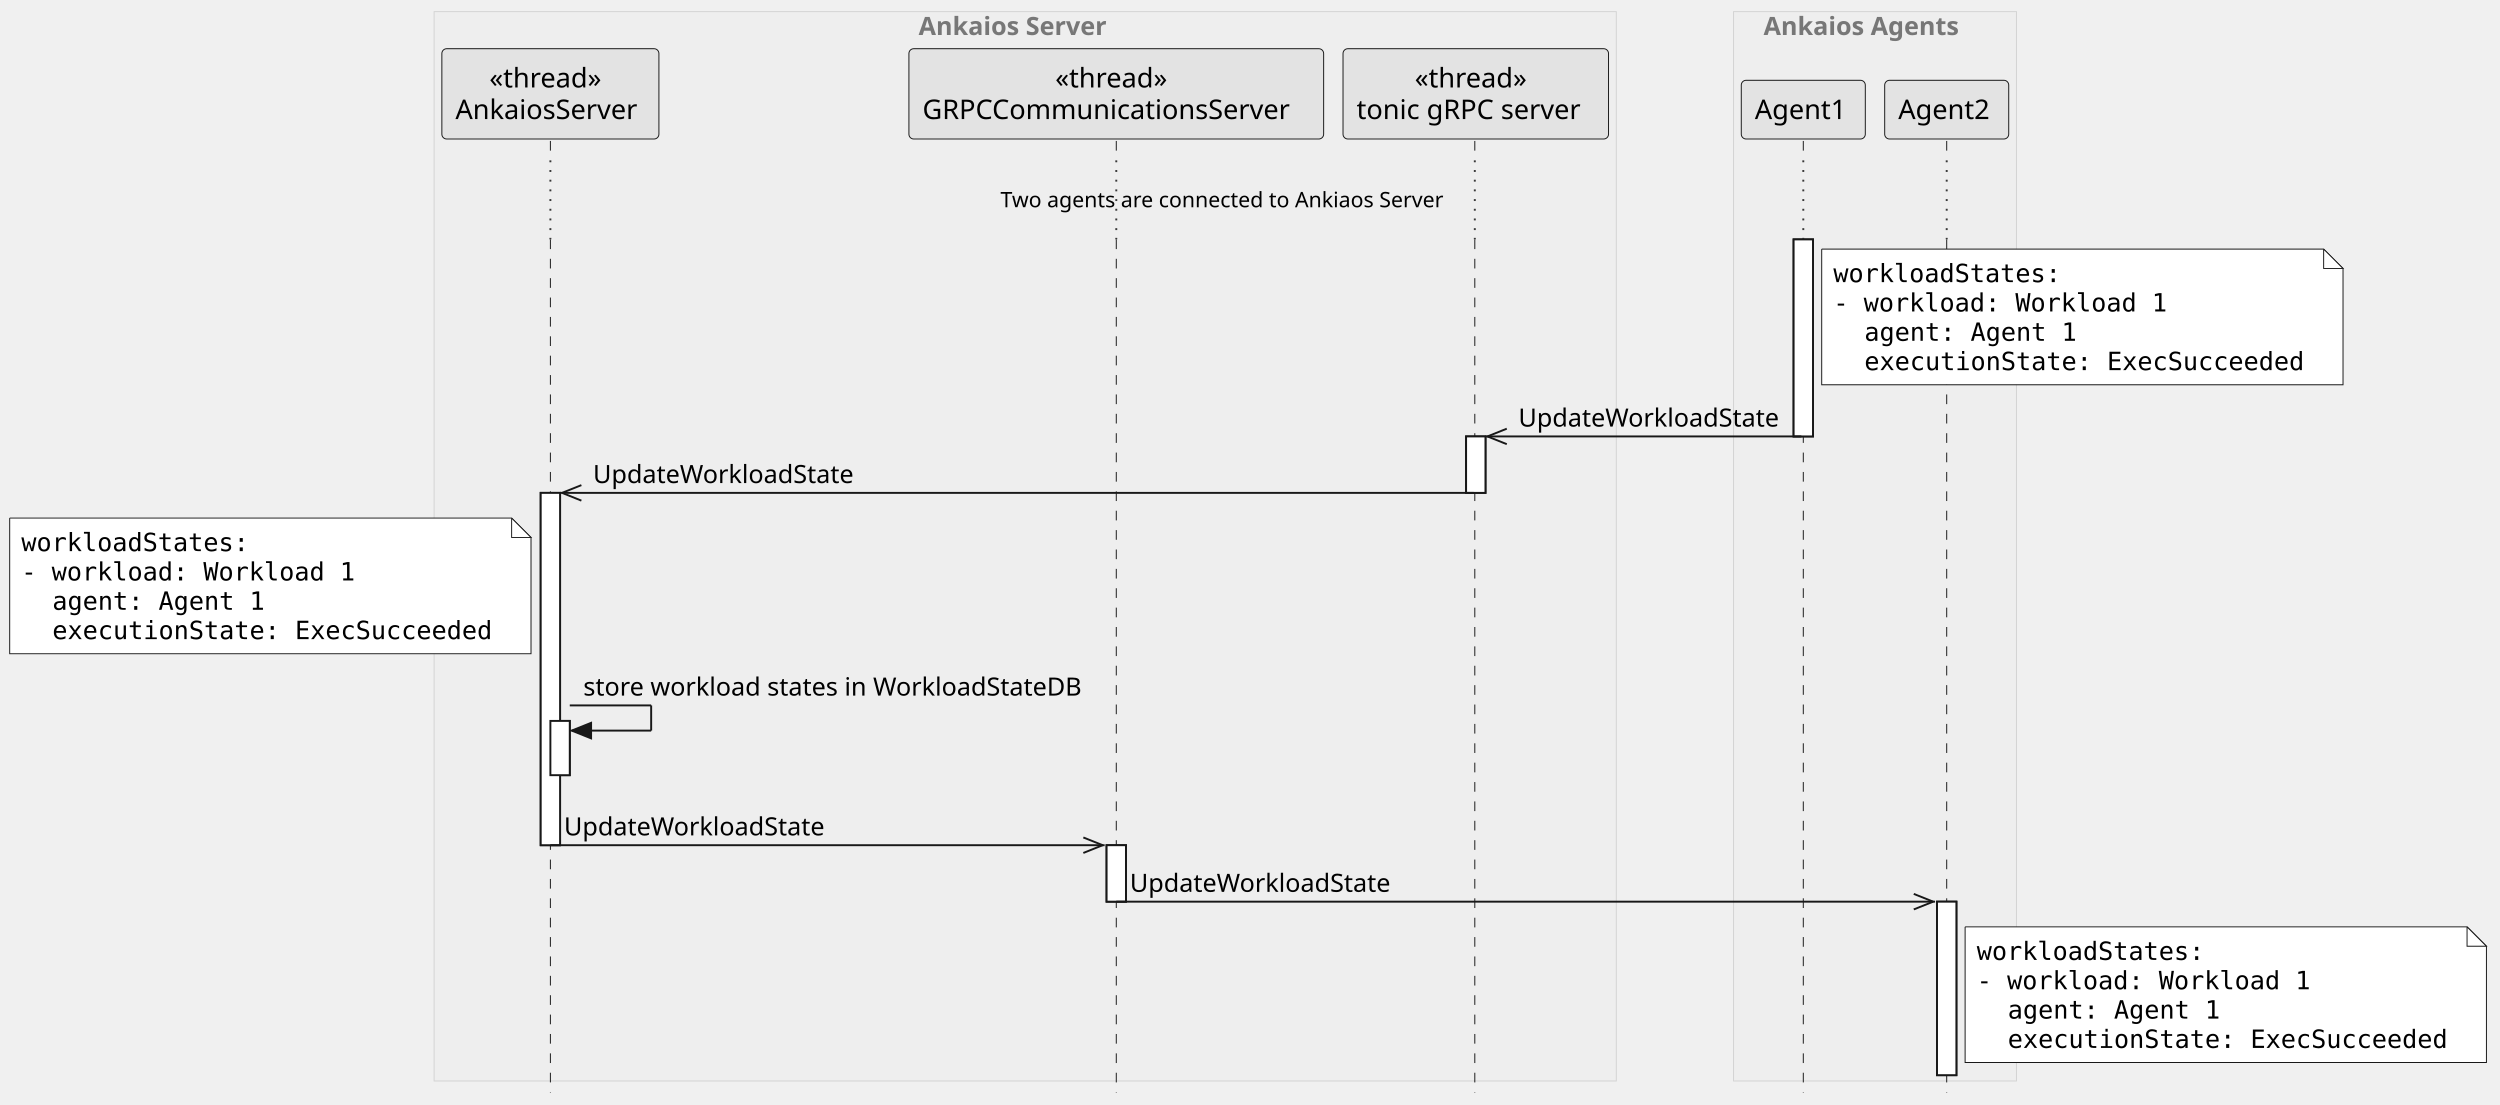
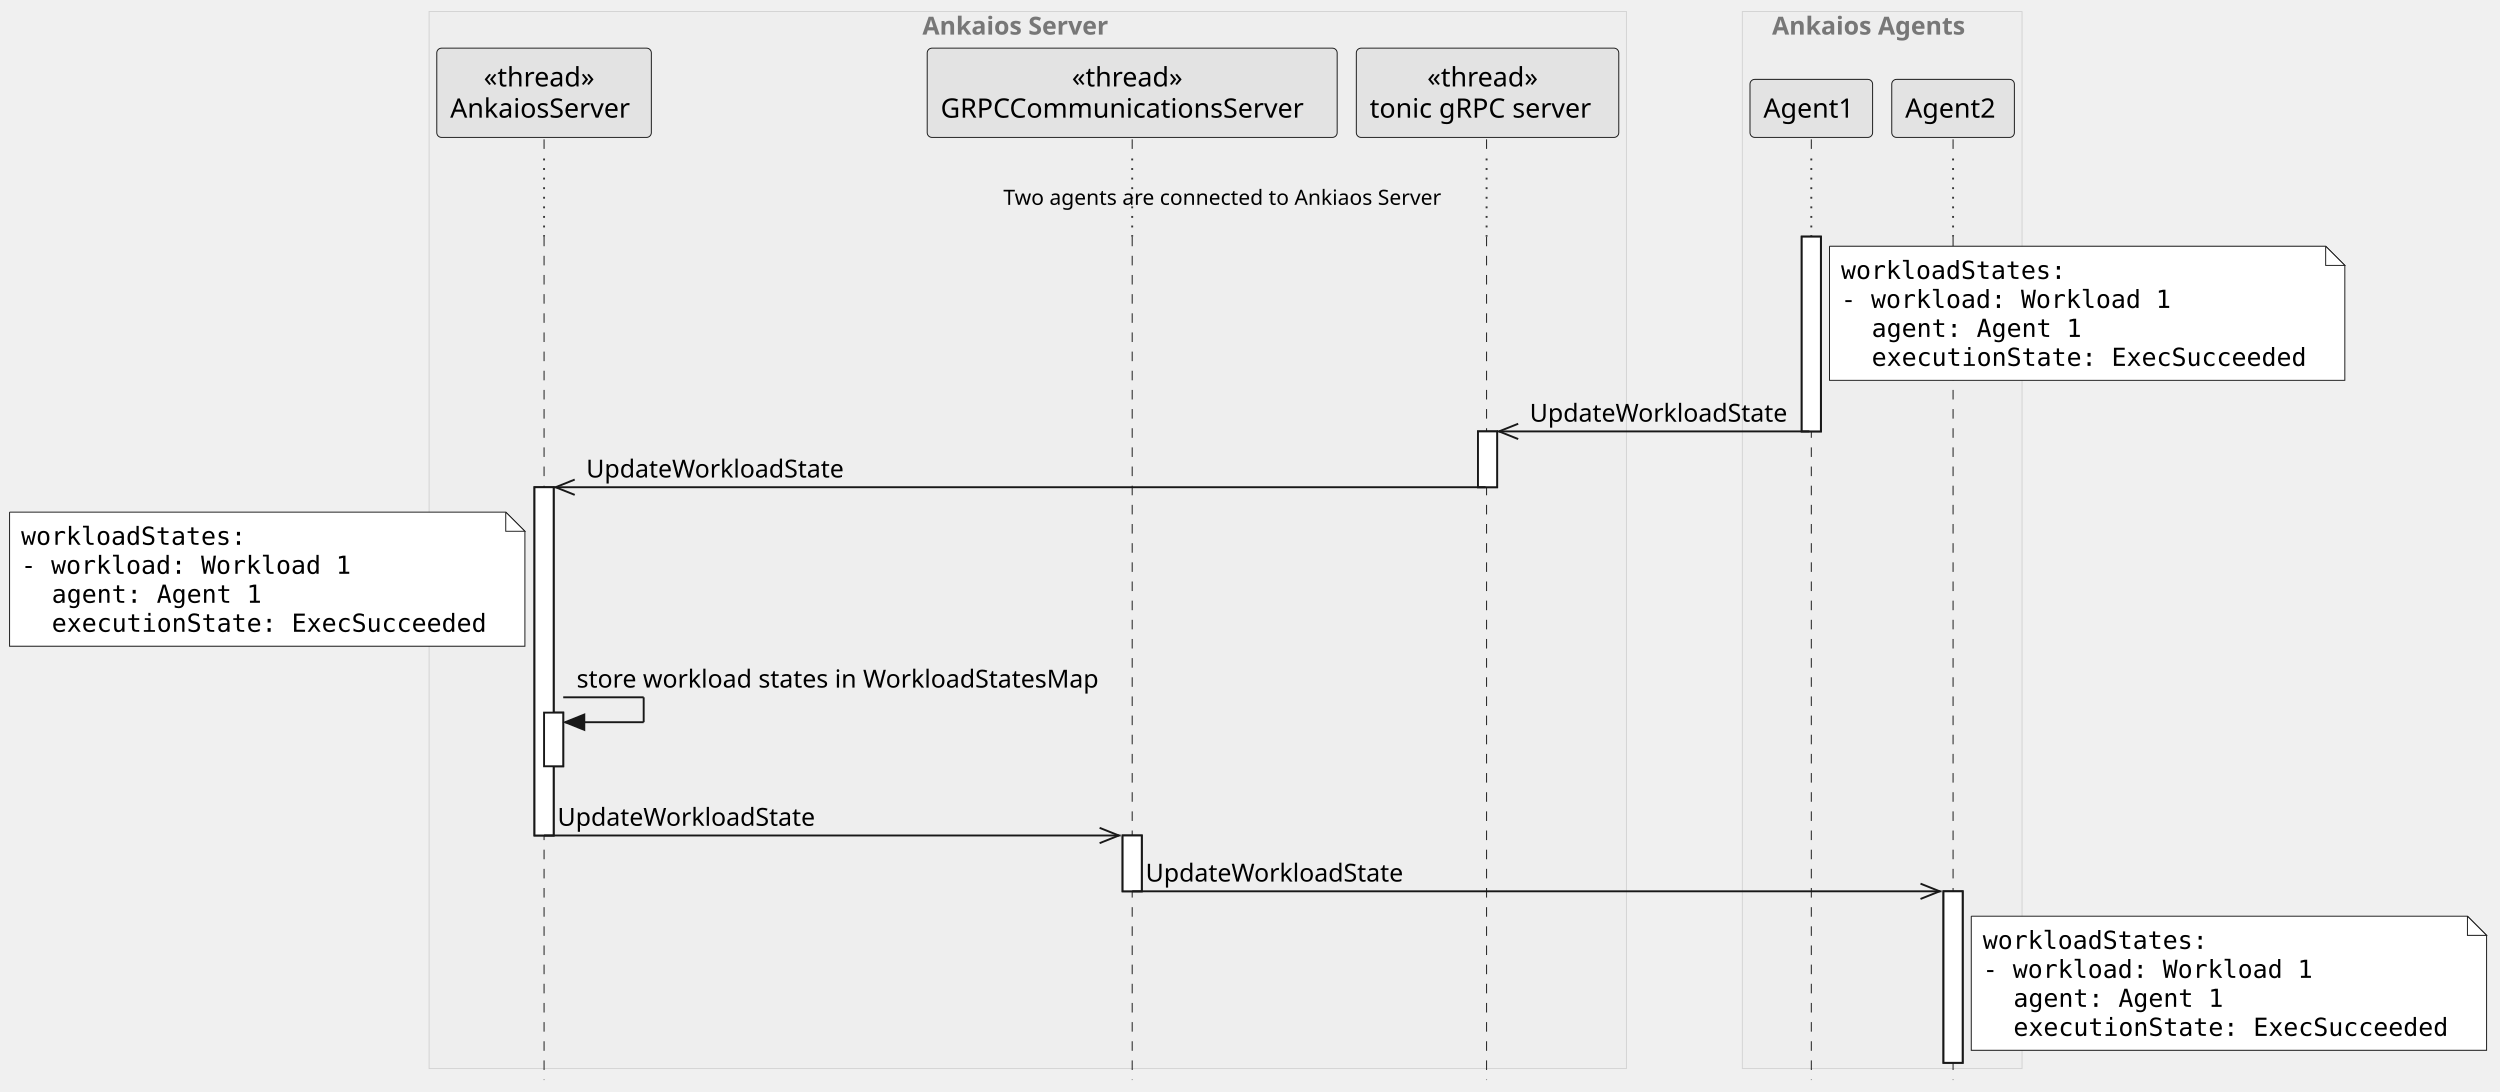
- <svg xmlns="http://www.w3.org/2000/svg" contentStyleType="text/css" height="570px" preserveAspectRatio="none" style="width:1290px;height:570px;background:#FFFFFF;" version="1.1" viewBox="0 0 1290 570" width="1290px" zoomAndPan="magnify">
+ <svg xmlns="http://www.w3.org/2000/svg" contentStyleType="text/css" height="570px" preserveAspectRatio="none" style="width:1305px;height:570px;background:#FFFFFF;" version="1.1" viewBox="0 0 1305 570" width="1305px" zoomAndPan="magnify">
  <defs />
  <g>
-     <rect fill="#EEEEEE" height="551.789" style="stroke:#D3D3D3;stroke-width:0.5;" width="610" x="224" y="6" />
-     <text fill="#777777" font-family="sans-serif" font-size="13" font-weight="bold" lengthAdjust="spacing" textLength="110" x="474" y="18.067">Ankaios Server</text>
-     <rect fill="#EEEEEE" height="551.789" style="stroke:#D3D3D3;stroke-width:0.5;" width="146" x="894.5" y="6" />
-     <text fill="#777777" font-family="sans-serif" font-size="13" font-weight="bold" lengthAdjust="spacing" textLength="115" x="910" y="18.067">Ankaios Agents</text>
+     <rect fill="#EEEEEE" height="551.789" style="stroke:#D3D3D3;stroke-width:0.5;" width="625" x="224" y="6" />
+     <text fill="#777777" font-family="sans-serif" font-size="13" font-weight="bold" lengthAdjust="spacing" textLength="110" x="481.5" y="18.067">Ankaios Server</text>
+     <rect fill="#EEEEEE" height="551.789" style="stroke:#D3D3D3;stroke-width:0.5;" width="146" x="909.5" y="6" />
+     <text fill="#777777" font-family="sans-serif" font-size="13" font-weight="bold" lengthAdjust="spacing" textLength="115" x="925" y="18.067">Ankaios Agents</text>
    <rect fill="#FFFFFF" height="181.797" style="stroke:#181818;stroke-width:1.0;" width="10" x="279" y="254.328" />
    <rect fill="#FFFFFF" height="28" style="stroke:#181818;stroke-width:1.0;" width="10" x="284" y="371.992" />
-     <rect fill="#FFFFFF" height="29.133" style="stroke:#181818;stroke-width:1.0;" width="10" x="571" y="436.125" />
-     <rect fill="#FFFFFF" height="29.133" style="stroke:#181818;stroke-width:1.0;" width="10" x="756.5" y="225.195" />
-     <rect fill="#FFFFFF" height="101.664" style="stroke:#181818;stroke-width:1.0;" width="10" x="925.5" y="123.531" />
-     <rect fill="#FFFFFF" height="89.531" style="stroke:#181818;stroke-width:1.0;" width="10" x="999.5" y="465.258" />
+     <rect fill="#FFFFFF" height="29.133" style="stroke:#181818;stroke-width:1.0;" width="10" x="586" y="436.125" />
+     <rect fill="#FFFFFF" height="29.133" style="stroke:#181818;stroke-width:1.0;" width="10" x="771.5" y="225.195" />
+     <rect fill="#FFFFFF" height="101.664" style="stroke:#181818;stroke-width:1.0;" width="10" x="940.5" y="123.531" />
+     <rect fill="#FFFFFF" height="89.531" style="stroke:#181818;stroke-width:1.0;" width="10" x="1014.5" y="465.258" />
    <line style="stroke:#181818;stroke-width:0.5;stroke-dasharray:5.0,5.0;" x1="284" x2="284" y1="72.727" y2="82.727" />
    <line style="stroke:#383838;stroke-width:1.0;stroke-dasharray:1.0,4.0;" x1="284" x2="284" y1="82.727" y2="123.531" />
    <line style="stroke:#181818;stroke-width:0.5;stroke-dasharray:5.0,5.0;" x1="284" x2="284" y1="123.531" y2="563.789" />
-     <line style="stroke:#181818;stroke-width:0.5;stroke-dasharray:5.0,5.0;" x1="576" x2="576" y1="72.727" y2="82.727" />
-     <line style="stroke:#383838;stroke-width:1.0;stroke-dasharray:1.0,4.0;" x1="576" x2="576" y1="82.727" y2="123.531" />
-     <line style="stroke:#181818;stroke-width:0.5;stroke-dasharray:5.0,5.0;" x1="576" x2="576" y1="123.531" y2="563.789" />
-     <line style="stroke:#181818;stroke-width:0.5;stroke-dasharray:5.0,5.0;" x1="761" x2="761" y1="72.727" y2="82.727" />
-     <line style="stroke:#383838;stroke-width:1.0;stroke-dasharray:1.0,4.0;" x1="761" x2="761" y1="82.727" y2="123.531" />
-     <line style="stroke:#181818;stroke-width:0.5;stroke-dasharray:5.0,5.0;" x1="761" x2="761" y1="123.531" y2="563.789" />
-     <line style="stroke:#181818;stroke-width:0.5;stroke-dasharray:5.0,5.0;" x1="930.5" x2="930.5" y1="72.727" y2="82.727" />
-     <line style="stroke:#383838;stroke-width:1.0;stroke-dasharray:1.0,4.0;" x1="930.5" x2="930.5" y1="82.727" y2="123.531" />
-     <line style="stroke:#181818;stroke-width:0.5;stroke-dasharray:5.0,5.0;" x1="930.5" x2="930.5" y1="123.531" y2="563.789" />
-     <line style="stroke:#181818;stroke-width:0.5;stroke-dasharray:5.0,5.0;" x1="1004.5" x2="1004.5" y1="72.727" y2="82.727" />
-     <line style="stroke:#383838;stroke-width:1.0;stroke-dasharray:1.0,4.0;" x1="1004.5" x2="1004.5" y1="82.727" y2="123.531" />
-     <line style="stroke:#181818;stroke-width:0.5;stroke-dasharray:5.0,5.0;" x1="1004.5" x2="1004.5" y1="123.531" y2="563.789" />
+     <line style="stroke:#181818;stroke-width:0.5;stroke-dasharray:5.0,5.0;" x1="591" x2="591" y1="72.727" y2="82.727" />
+     <line style="stroke:#383838;stroke-width:1.0;stroke-dasharray:1.0,4.0;" x1="591" x2="591" y1="82.727" y2="123.531" />
+     <line style="stroke:#181818;stroke-width:0.5;stroke-dasharray:5.0,5.0;" x1="591" x2="591" y1="123.531" y2="563.789" />
+     <line style="stroke:#181818;stroke-width:0.5;stroke-dasharray:5.0,5.0;" x1="776" x2="776" y1="72.727" y2="82.727" />
+     <line style="stroke:#383838;stroke-width:1.0;stroke-dasharray:1.0,4.0;" x1="776" x2="776" y1="82.727" y2="123.531" />
+     <line style="stroke:#181818;stroke-width:0.5;stroke-dasharray:5.0,5.0;" x1="776" x2="776" y1="123.531" y2="563.789" />
+     <line style="stroke:#181818;stroke-width:0.5;stroke-dasharray:5.0,5.0;" x1="945.5" x2="945.5" y1="72.727" y2="82.727" />
+     <line style="stroke:#383838;stroke-width:1.0;stroke-dasharray:1.0,4.0;" x1="945.5" x2="945.5" y1="82.727" y2="123.531" />
+     <line style="stroke:#181818;stroke-width:0.5;stroke-dasharray:5.0,5.0;" x1="945.5" x2="945.5" y1="123.531" y2="563.789" />
+     <line style="stroke:#181818;stroke-width:0.5;stroke-dasharray:5.0,5.0;" x1="1019.5" x2="1019.5" y1="72.727" y2="82.727" />
+     <line style="stroke:#383838;stroke-width:1.0;stroke-dasharray:1.0,4.0;" x1="1019.5" x2="1019.5" y1="82.727" y2="123.531" />
+     <line style="stroke:#181818;stroke-width:0.5;stroke-dasharray:5.0,5.0;" x1="1019.5" x2="1019.5" y1="123.531" y2="563.789" />
    <rect fill="#E3E3E3" height="46.594" rx="2.5" ry="2.5" style="stroke:#181818;stroke-width:0.5;" width="112" x="228" y="25.133" />
    <text fill="#000000" font-family="sans-serif" font-size="14" lengthAdjust="spacing" textLength="63" x="252.5" y="45.128">«thread»</text>
    <text fill="#000000" font-family="sans-serif" font-size="14" lengthAdjust="spacing" textLength="98" x="235" y="61.425">AnkaiosServer</text>
-     <rect fill="#E3E3E3" height="46.594" rx="2.5" ry="2.5" style="stroke:#181818;stroke-width:0.5;" width="214" x="469" y="25.133" />
-     <text fill="#000000" font-family="sans-serif" font-size="14" lengthAdjust="spacing" textLength="63" x="544.5" y="45.128">«thread»</text>
-     <text fill="#000000" font-family="sans-serif" font-size="14" lengthAdjust="spacing" textLength="200" x="476" y="61.425">GRPCCommunicationsServer</text>
-     <rect fill="#E3E3E3" height="46.594" rx="2.5" ry="2.5" style="stroke:#181818;stroke-width:0.5;" width="137" x="693" y="25.133" />
-     <text fill="#000000" font-family="sans-serif" font-size="14" lengthAdjust="spacing" textLength="63" x="730" y="45.128">«thread»</text>
-     <text fill="#000000" font-family="sans-serif" font-size="14" lengthAdjust="spacing" textLength="123" x="700" y="61.425">tonic gRPC server</text>
-     <rect fill="#E3E3E3" height="30.297" rx="2.5" ry="2.5" style="stroke:#181818;stroke-width:0.5;" width="64" x="898.5" y="41.43" />
-     <text fill="#000000" font-family="sans-serif" font-size="14" lengthAdjust="spacing" textLength="50" x="905.5" y="61.425">Agent1</text>
-     <rect fill="#E3E3E3" height="30.297" rx="2.5" ry="2.5" style="stroke:#181818;stroke-width:0.5;" width="64" x="972.5" y="41.43" />
-     <text fill="#000000" font-family="sans-serif" font-size="14" lengthAdjust="spacing" textLength="50" x="979.5" y="61.425">Agent2</text>
+     <rect fill="#E3E3E3" height="46.594" rx="2.5" ry="2.5" style="stroke:#181818;stroke-width:0.5;" width="214" x="484" y="25.133" />
+     <text fill="#000000" font-family="sans-serif" font-size="14" lengthAdjust="spacing" textLength="63" x="559.5" y="45.128">«thread»</text>
+     <text fill="#000000" font-family="sans-serif" font-size="14" lengthAdjust="spacing" textLength="200" x="491" y="61.425">GRPCCommunicationsServer</text>
+     <rect fill="#E3E3E3" height="46.594" rx="2.5" ry="2.5" style="stroke:#181818;stroke-width:0.5;" width="137" x="708" y="25.133" />
+     <text fill="#000000" font-family="sans-serif" font-size="14" lengthAdjust="spacing" textLength="63" x="745" y="45.128">«thread»</text>
+     <text fill="#000000" font-family="sans-serif" font-size="14" lengthAdjust="spacing" textLength="123" x="715" y="61.425">tonic gRPC server</text>
+     <rect fill="#E3E3E3" height="30.297" rx="2.5" ry="2.5" style="stroke:#181818;stroke-width:0.5;" width="64" x="913.5" y="41.43" />
+     <text fill="#000000" font-family="sans-serif" font-size="14" lengthAdjust="spacing" textLength="50" x="920.5" y="61.425">Agent1</text>
+     <rect fill="#E3E3E3" height="30.297" rx="2.5" ry="2.5" style="stroke:#181818;stroke-width:0.5;" width="64" x="987.5" y="41.43" />
+     <text fill="#000000" font-family="sans-serif" font-size="14" lengthAdjust="spacing" textLength="50" x="994.5" y="61.425">Agent2</text>
    <rect fill="#FFFFFF" height="181.797" style="stroke:#181818;stroke-width:1.0;" width="10" x="279" y="254.328" />
    <rect fill="#FFFFFF" height="28" style="stroke:#181818;stroke-width:1.0;" width="10" x="284" y="371.992" />
-     <rect fill="#FFFFFF" height="29.133" style="stroke:#181818;stroke-width:1.0;" width="10" x="571" y="436.125" />
-     <rect fill="#FFFFFF" height="29.133" style="stroke:#181818;stroke-width:1.0;" width="10" x="756.5" y="225.195" />
-     <rect fill="#FFFFFF" height="101.664" style="stroke:#181818;stroke-width:1.0;" width="10" x="925.5" y="123.531" />
-     <rect fill="#FFFFFF" height="89.531" style="stroke:#181818;stroke-width:1.0;" width="10" x="999.5" y="465.258" />
-     <text fill="#000000" font-family="sans-serif" font-size="11" lengthAdjust="spacing" textLength="256" x="516.25" y="106.937">Two agents are connected to Ankiaos Server</text>
-     <path d="M940,128.531 L940,198.531 L1209,198.531 L1209,138.531 L1199,128.531 L940,128.531 " fill="#FFFFFF" style="stroke:#181818;stroke-width:0.5;" />
-     <path d="M1199,128.531 L1199,138.531 L1209,138.531 L1199,128.531 " fill="#FFFFFF" style="stroke:#181818;stroke-width:0.5;" />
-     <text fill="#000000" font-family="monospace" font-size="13" lengthAdjust="spacing" textLength="120" x="946" y="145.598">workloadStates:</text>
-     <text fill="#000000" font-family="monospace" font-size="13" lengthAdjust="spacing" textLength="176" x="946" y="160.731">- workload: Workload 1</text>
-     <text fill="#000000" font-family="monospace" font-size="13" lengthAdjust="spacing" textLength="112" x="962" y="175.864">agent: Agent 1</text>
-     <text fill="#000000" font-family="monospace" font-size="13" lengthAdjust="spacing" textLength="232" x="962" y="190.997">executionState: ExecSucceeded</text>
-     <line style="stroke:#181818;stroke-width:1.0;" x1="767.5" x2="777.5" y1="225.195" y2="221.195" />
-     <line style="stroke:#181818;stroke-width:1.0;" x1="767.5" x2="777.5" y1="225.195" y2="229.195" />
-     <line style="stroke:#181818;stroke-width:1.0;" x1="766.5" x2="929.5" y1="225.195" y2="225.195" />
-     <text fill="#000000" font-family="sans-serif" font-size="13" lengthAdjust="spacing" textLength="140" x="783.5" y="220.129">UpdateWorkloadState</text>
+     <rect fill="#FFFFFF" height="29.133" style="stroke:#181818;stroke-width:1.0;" width="10" x="586" y="436.125" />
+     <rect fill="#FFFFFF" height="29.133" style="stroke:#181818;stroke-width:1.0;" width="10" x="771.5" y="225.195" />
+     <rect fill="#FFFFFF" height="101.664" style="stroke:#181818;stroke-width:1.0;" width="10" x="940.5" y="123.531" />
+     <rect fill="#FFFFFF" height="89.531" style="stroke:#181818;stroke-width:1.0;" width="10" x="1014.5" y="465.258" />
+     <text fill="#000000" font-family="sans-serif" font-size="11" lengthAdjust="spacing" textLength="256" x="523.75" y="106.937">Two agents are connected to Ankiaos Server</text>
+     <path d="M955,128.531 L955,198.531 L1224,198.531 L1224,138.531 L1214,128.531 L955,128.531 " fill="#FFFFFF" style="stroke:#181818;stroke-width:0.5;" />
+     <path d="M1214,128.531 L1214,138.531 L1224,138.531 L1214,128.531 " fill="#FFFFFF" style="stroke:#181818;stroke-width:0.5;" />
+     <text fill="#000000" font-family="monospace" font-size="13" lengthAdjust="spacing" textLength="120" x="961" y="145.598">workloadStates:</text>
+     <text fill="#000000" font-family="monospace" font-size="13" lengthAdjust="spacing" textLength="176" x="961" y="160.731">- workload: Workload 1</text>
+     <text fill="#000000" font-family="monospace" font-size="13" lengthAdjust="spacing" textLength="112" x="977" y="175.864">agent: Agent 1</text>
+     <text fill="#000000" font-family="monospace" font-size="13" lengthAdjust="spacing" textLength="232" x="977" y="190.997">executionState: ExecSucceeded</text>
+     <line style="stroke:#181818;stroke-width:1.0;" x1="782.5" x2="792.5" y1="225.195" y2="221.195" />
+     <line style="stroke:#181818;stroke-width:1.0;" x1="782.5" x2="792.5" y1="225.195" y2="229.195" />
+     <line style="stroke:#181818;stroke-width:1.0;" x1="781.5" x2="944.5" y1="225.195" y2="225.195" />
+     <text fill="#000000" font-family="sans-serif" font-size="13" lengthAdjust="spacing" textLength="140" x="798.5" y="220.129">UpdateWorkloadState</text>
    <line style="stroke:#181818;stroke-width:1.0;" x1="290" x2="300" y1="254.328" y2="250.328" />
    <line style="stroke:#181818;stroke-width:1.0;" x1="290" x2="300" y1="254.328" y2="258.328" />
-     <line style="stroke:#181818;stroke-width:1.0;" x1="289" x2="760.5" y1="254.328" y2="254.328" />
+     <line style="stroke:#181818;stroke-width:1.0;" x1="289" x2="775.5" y1="254.328" y2="254.328" />
    <text fill="#000000" font-family="sans-serif" font-size="13" lengthAdjust="spacing" textLength="140" x="306" y="249.262">UpdateWorkloadState</text>
    <path d="M5,267.328 L5,337.328 L274,337.328 L274,277.328 L264,267.328 L5,267.328 " fill="#FFFFFF" style="stroke:#181818;stroke-width:0.5;" />
    <path d="M264,267.328 L264,277.328 L274,277.328 L264,267.328 " fill="#FFFFFF" style="stroke:#181818;stroke-width:0.5;" />
    <text fill="#000000" font-family="monospace" font-size="13" lengthAdjust="spacing" textLength="120" x="11" y="284.395">workloadStates:</text>
    <text fill="#000000" font-family="monospace" font-size="13" lengthAdjust="spacing" textLength="176" x="11" y="299.528">- workload: Workload 1</text>
    <text fill="#000000" font-family="monospace" font-size="13" lengthAdjust="spacing" textLength="112" x="27" y="314.661">agent: Agent 1</text>
    <text fill="#000000" font-family="monospace" font-size="13" lengthAdjust="spacing" textLength="232" x="27" y="329.793">executionState: ExecSucceeded</text>
    <line style="stroke:#181818;stroke-width:1.0;" x1="294" x2="336" y1="363.992" y2="363.992" />
    <line style="stroke:#181818;stroke-width:1.0;" x1="336" x2="336" y1="363.992" y2="376.992" />
    <line style="stroke:#181818;stroke-width:1.0;" x1="295" x2="336" y1="376.992" y2="376.992" />
    <polygon fill="#181818" points="305,372.992,295,376.992,305,380.992" style="stroke:#181818;stroke-width:1.0;" />
-     <text fill="#000000" font-family="sans-serif" font-size="13" lengthAdjust="spacing" textLength="268" x="301" y="358.926">store workload states in WorkloadStateDB</text>
-     <line style="stroke:#181818;stroke-width:1.0;" x1="569" x2="559" y1="436.125" y2="432.125" />
-     <line style="stroke:#181818;stroke-width:1.0;" x1="569" x2="559" y1="436.125" y2="440.125" />
-     <line style="stroke:#181818;stroke-width:1.0;" x1="284" x2="570" y1="436.125" y2="436.125" />
+     <text fill="#000000" font-family="sans-serif" font-size="13" lengthAdjust="spacing" textLength="283" x="301" y="358.926">store workload states in WorkloadStatesMap</text>
+     <line style="stroke:#181818;stroke-width:1.0;" x1="584" x2="574" y1="436.125" y2="432.125" />
+     <line style="stroke:#181818;stroke-width:1.0;" x1="584" x2="574" y1="436.125" y2="440.125" />
+     <line style="stroke:#181818;stroke-width:1.0;" x1="284" x2="585" y1="436.125" y2="436.125" />
    <text fill="#000000" font-family="sans-serif" font-size="13" lengthAdjust="spacing" textLength="140" x="291" y="431.059">UpdateWorkloadState</text>
-     <line style="stroke:#181818;stroke-width:1.0;" x1="997.5" x2="987.5" y1="465.258" y2="461.258" />
-     <line style="stroke:#181818;stroke-width:1.0;" x1="997.5" x2="987.5" y1="465.258" y2="469.258" />
-     <line style="stroke:#181818;stroke-width:1.0;" x1="576" x2="998.5" y1="465.258" y2="465.258" />
-     <text fill="#000000" font-family="sans-serif" font-size="13" lengthAdjust="spacing" textLength="140" x="583" y="460.192">UpdateWorkloadState</text>
-     <path d="M1014,478.258 L1014,548.258 L1283,548.258 L1283,488.258 L1273,478.258 L1014,478.258 " fill="#FFFFFF" style="stroke:#181818;stroke-width:0.5;" />
-     <path d="M1273,478.258 L1273,488.258 L1283,488.258 L1273,478.258 " fill="#FFFFFF" style="stroke:#181818;stroke-width:0.5;" />
-     <text fill="#000000" font-family="monospace" font-size="13" lengthAdjust="spacing" textLength="120" x="1020" y="495.325">workloadStates:</text>
-     <text fill="#000000" font-family="monospace" font-size="13" lengthAdjust="spacing" textLength="176" x="1020" y="510.457">- workload: Workload 1</text>
-     <text fill="#000000" font-family="monospace" font-size="13" lengthAdjust="spacing" textLength="112" x="1036" y="525.59">agent: Agent 1</text>
-     <text fill="#000000" font-family="monospace" font-size="13" lengthAdjust="spacing" textLength="232" x="1036" y="540.723">executionState: ExecSucceeded</text>
+     <line style="stroke:#181818;stroke-width:1.0;" x1="1012.5" x2="1002.5" y1="465.258" y2="461.258" />
+     <line style="stroke:#181818;stroke-width:1.0;" x1="1012.5" x2="1002.5" y1="465.258" y2="469.258" />
+     <line style="stroke:#181818;stroke-width:1.0;" x1="591" x2="1013.5" y1="465.258" y2="465.258" />
+     <text fill="#000000" font-family="sans-serif" font-size="13" lengthAdjust="spacing" textLength="140" x="598" y="460.192">UpdateWorkloadState</text>
+     <path d="M1029,478.258 L1029,548.258 L1298,548.258 L1298,488.258 L1288,478.258 L1029,478.258 " fill="#FFFFFF" style="stroke:#181818;stroke-width:0.5;" />
+     <path d="M1288,478.258 L1288,488.258 L1298,488.258 L1288,478.258 " fill="#FFFFFF" style="stroke:#181818;stroke-width:0.5;" />
+     <text fill="#000000" font-family="monospace" font-size="13" lengthAdjust="spacing" textLength="120" x="1035" y="495.325">workloadStates:</text>
+     <text fill="#000000" font-family="monospace" font-size="13" lengthAdjust="spacing" textLength="176" x="1035" y="510.457">- workload: Workload 1</text>
+     <text fill="#000000" font-family="monospace" font-size="13" lengthAdjust="spacing" textLength="112" x="1051" y="525.59">agent: Agent 1</text>
+     <text fill="#000000" font-family="monospace" font-size="13" lengthAdjust="spacing" textLength="232" x="1051" y="540.723">executionState: ExecSucceeded</text>
  </g>
</svg>
